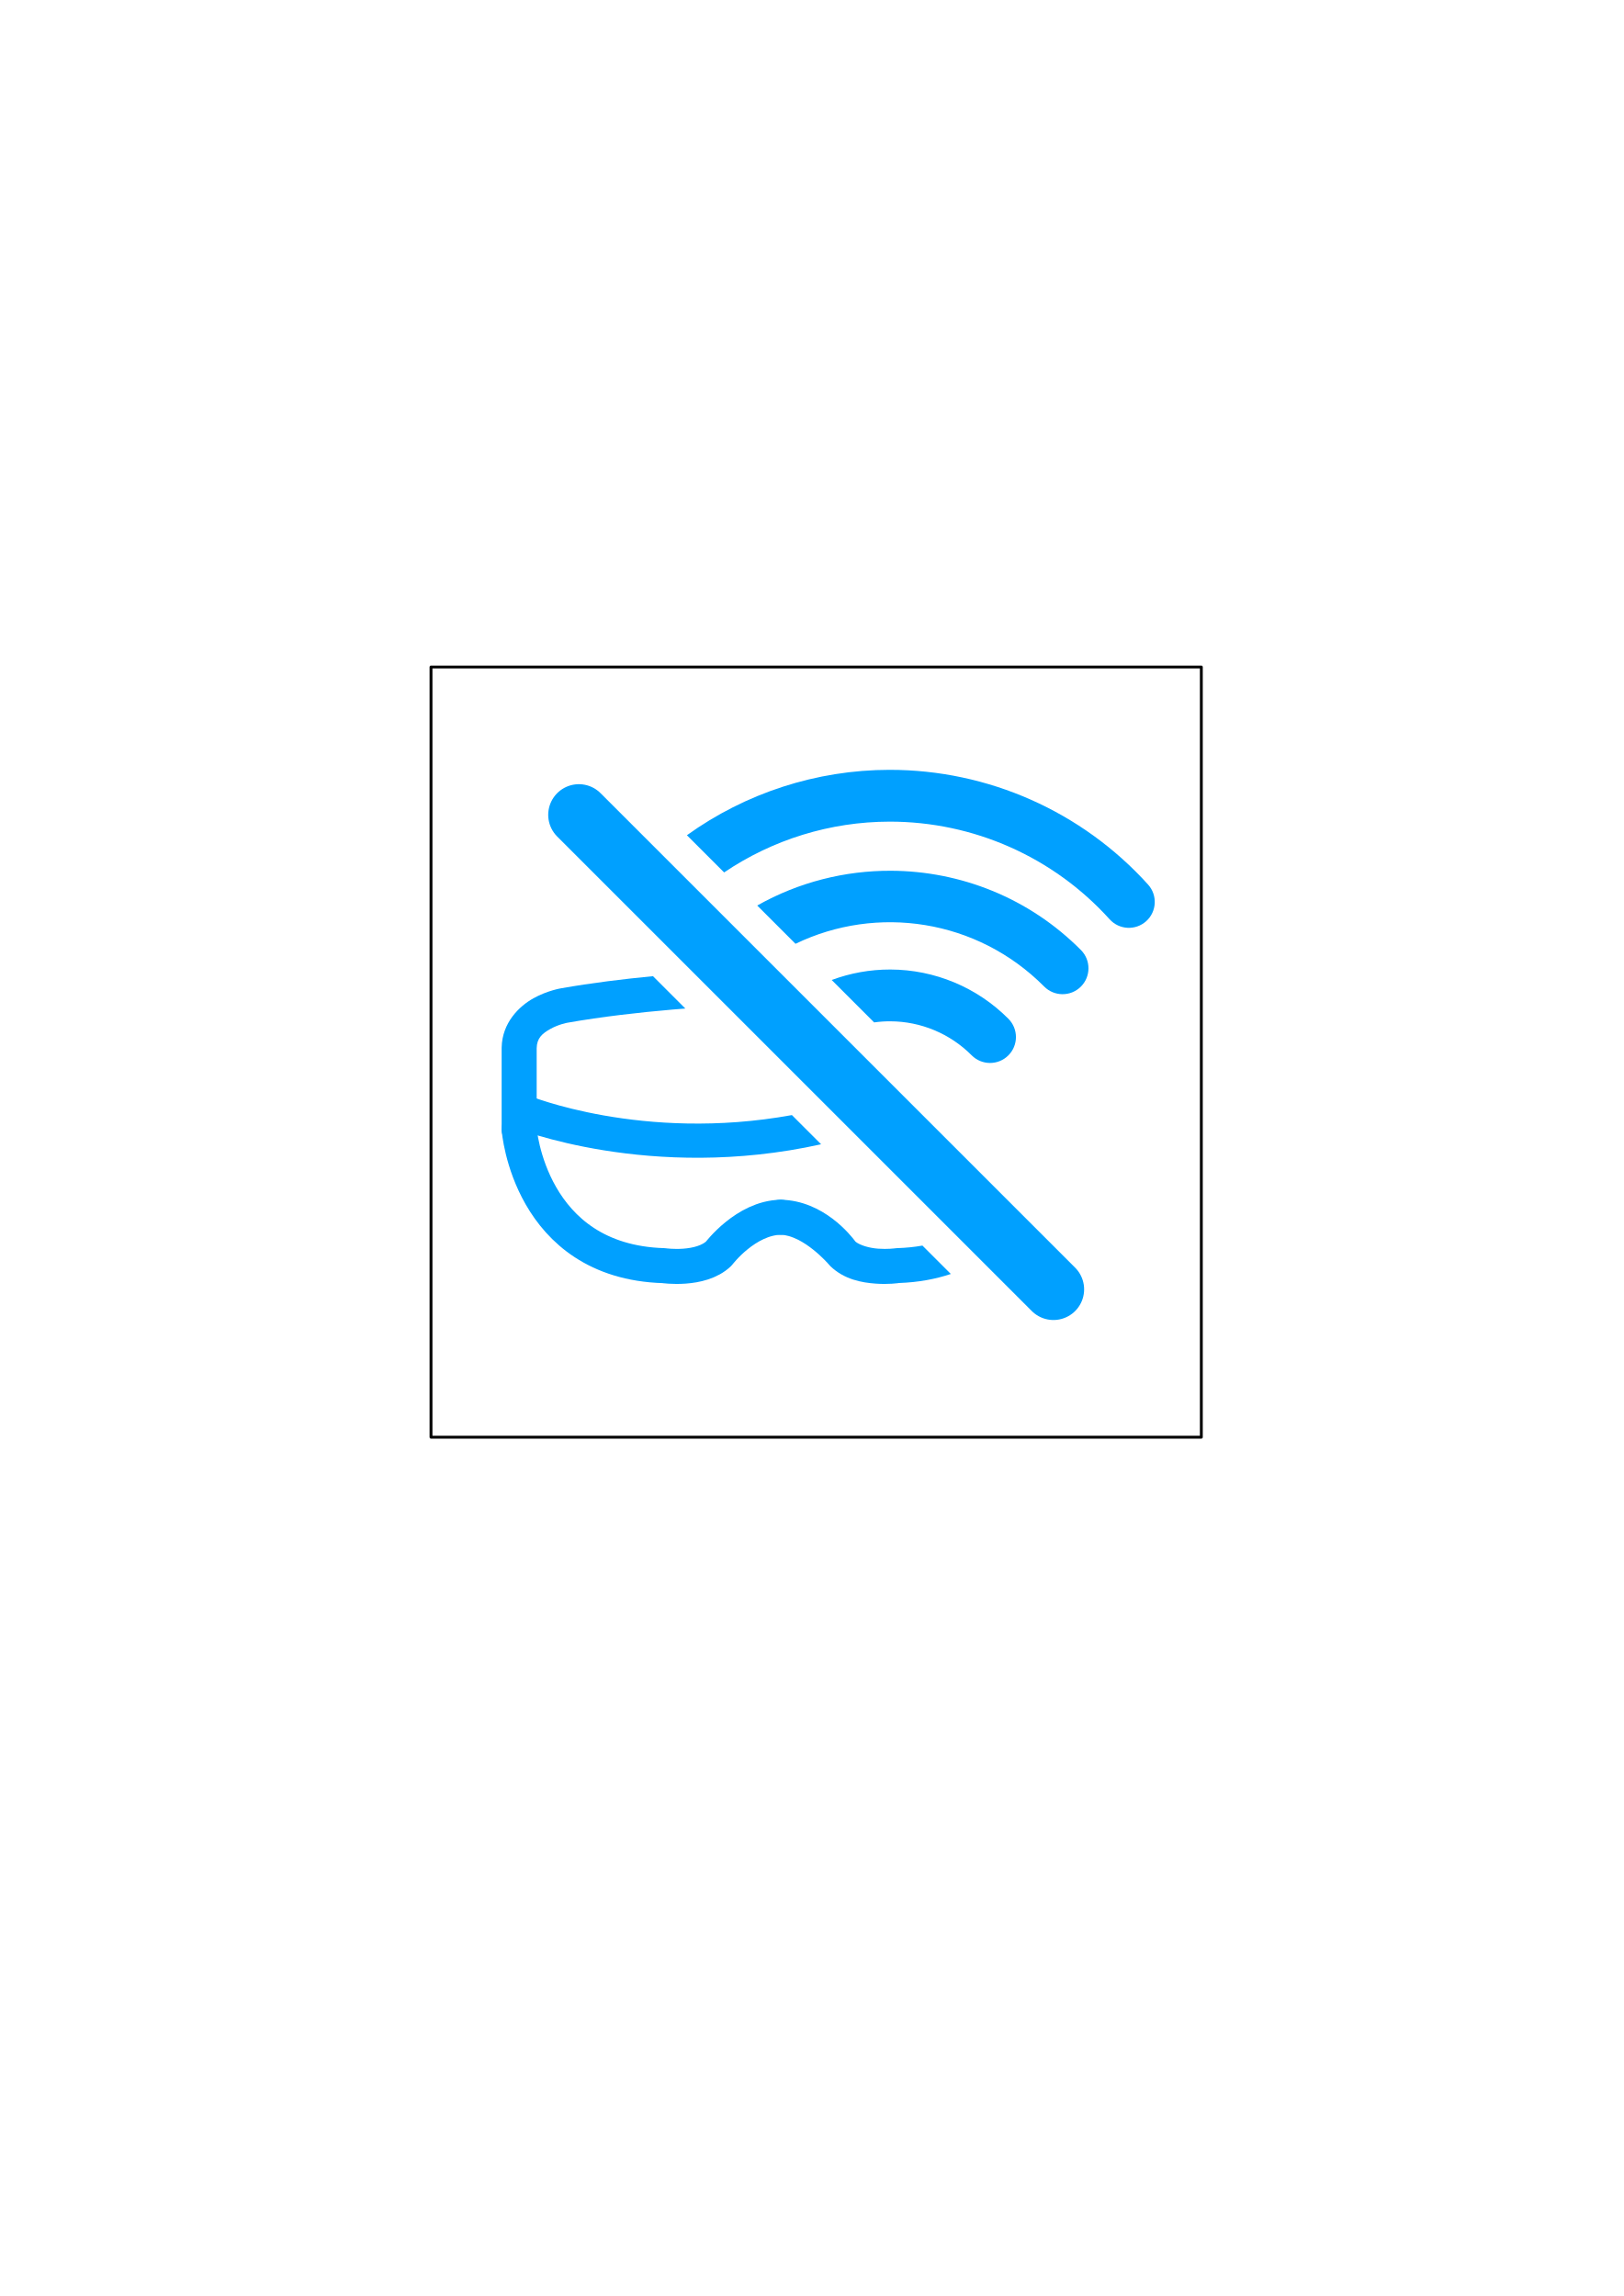
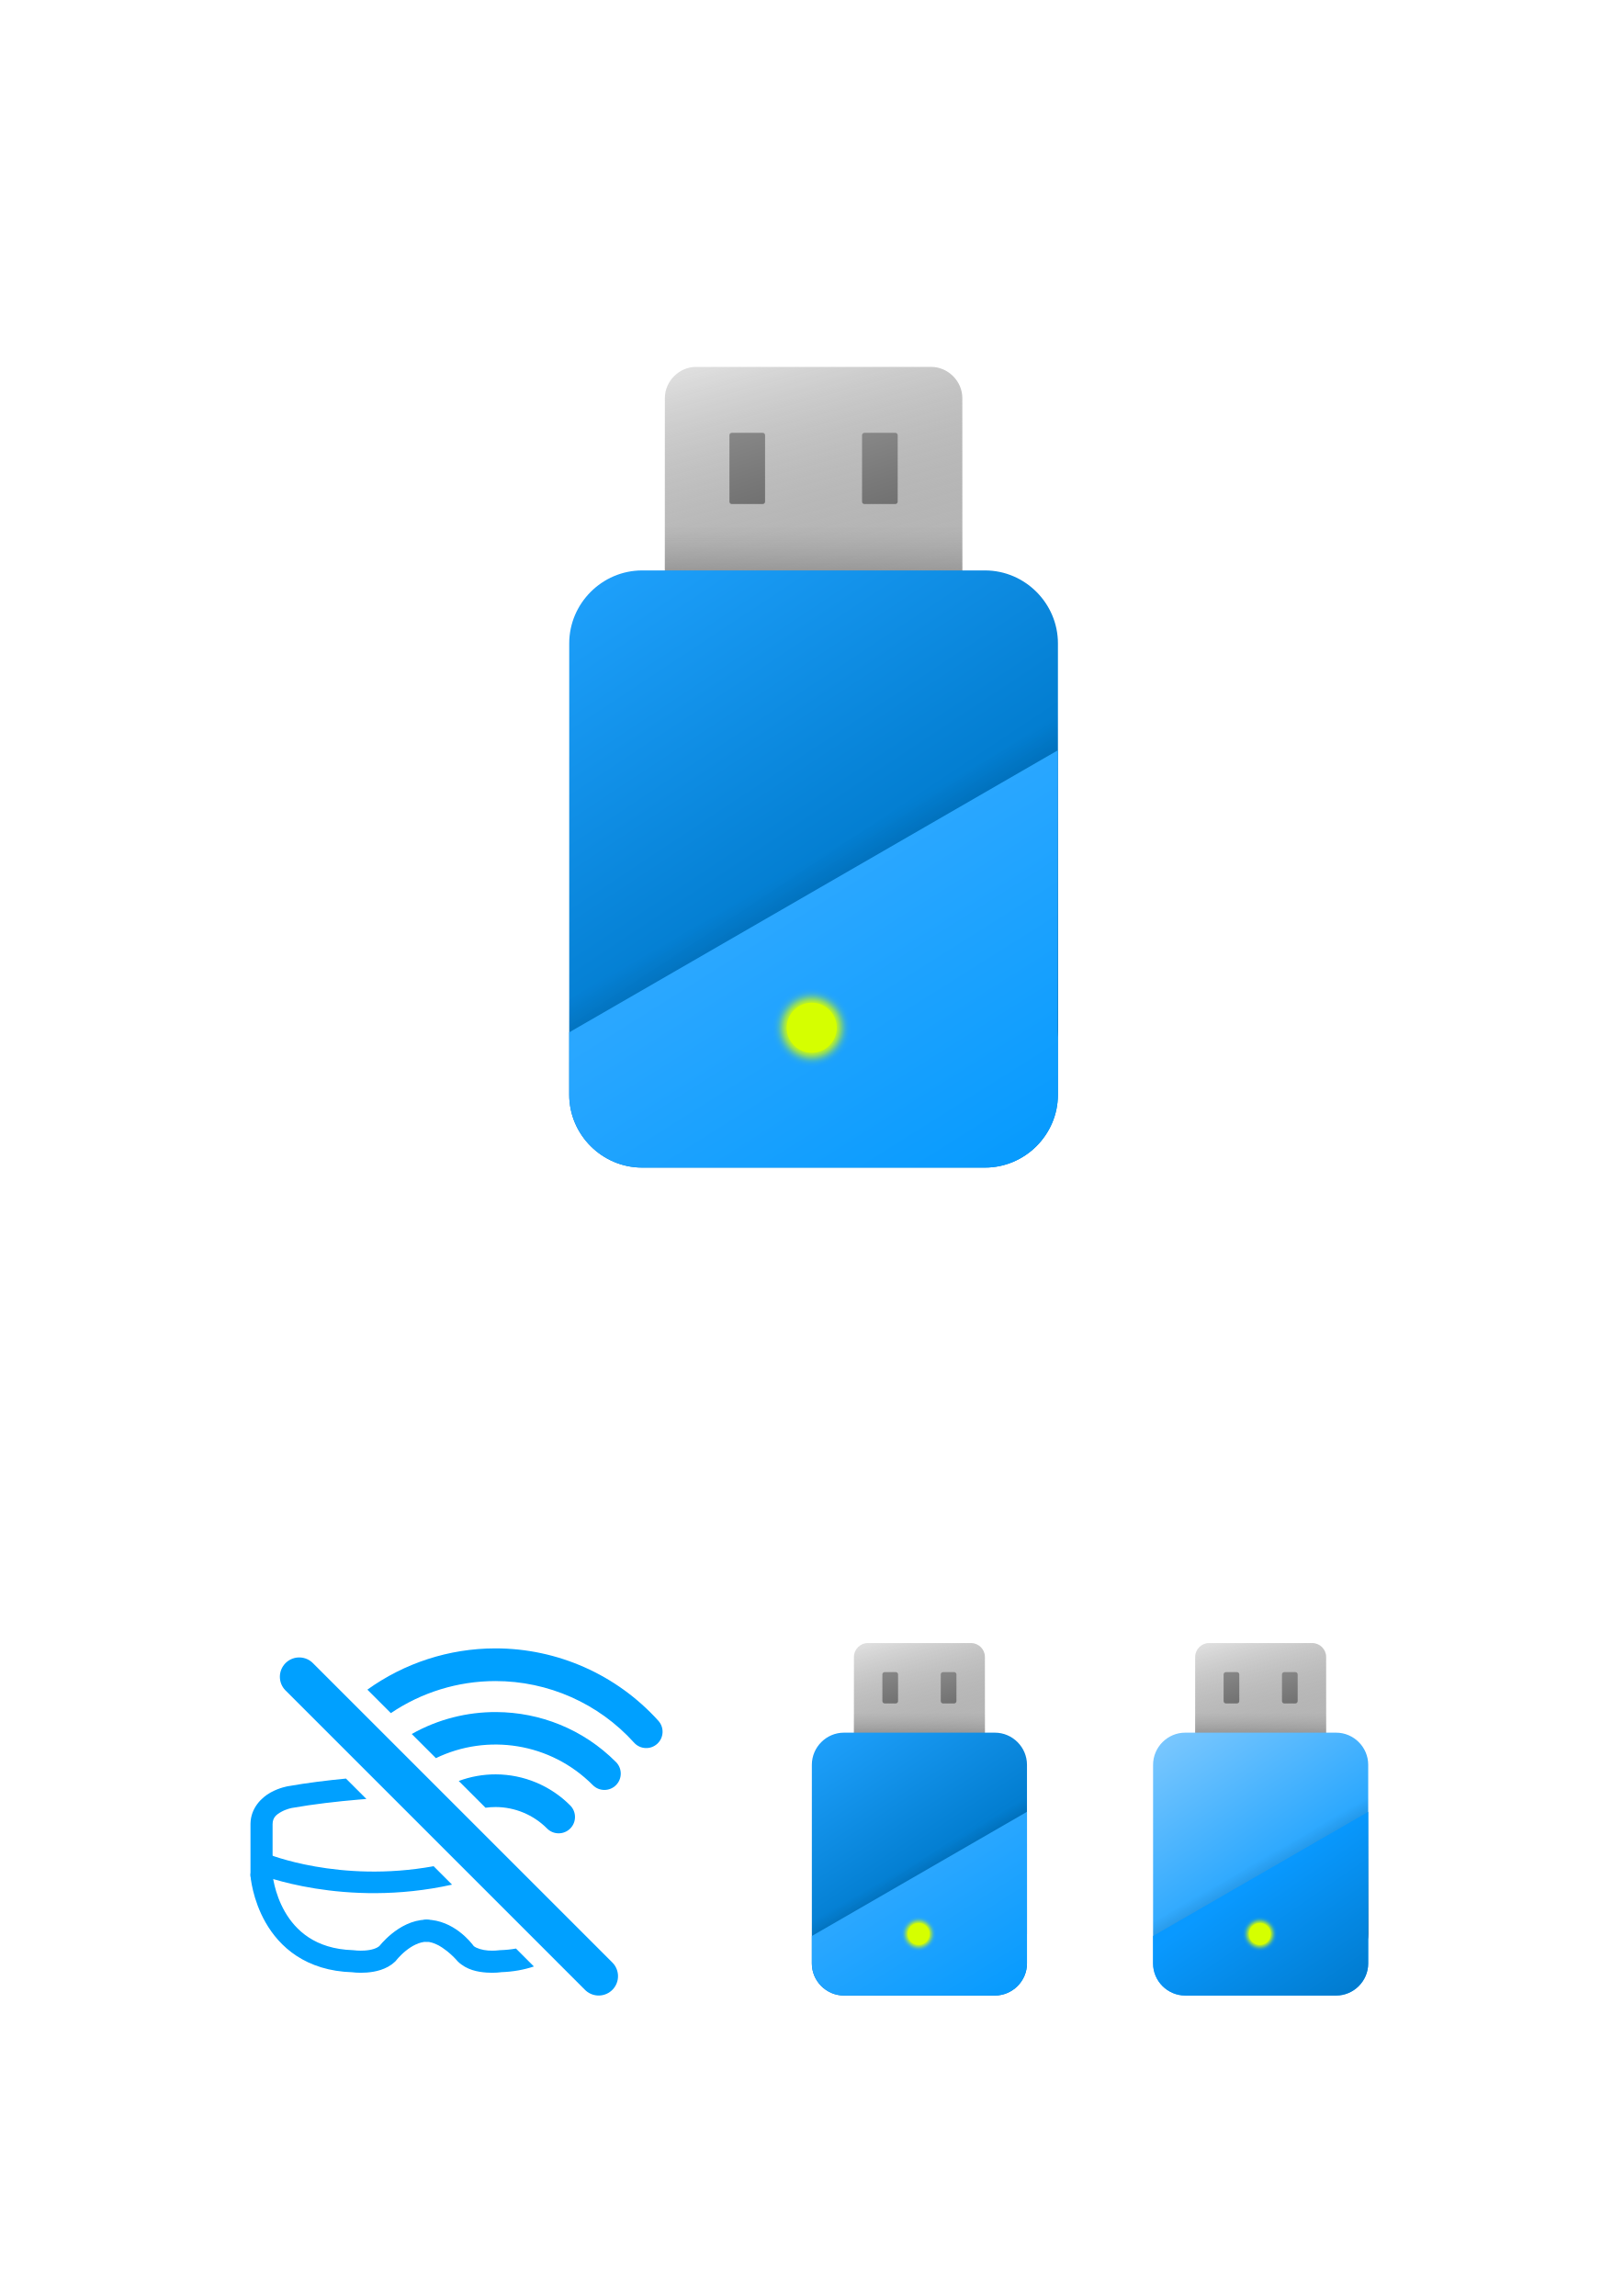
- <svg xmlns="http://www.w3.org/2000/svg" width="210mm" height="297mm" viewBox="0 0 210 297" version="1.1" id="svg5" xml:space="preserve">
-   <defs id="defs2" />
+ <svg xmlns="http://www.w3.org/2000/svg" xmlns:xlink="http://www.w3.org/1999/xlink" width="210mm" height="297mm" viewBox="0 0 210 297" version="1.1" id="svg5" xml:space="preserve">
+   <defs id="defs2">
+     <linearGradient id="linearGradient21041">
+       <stop style="stop-color:#0999ff;stop-opacity:1;" offset="0" id="stop21037" />
+       <stop style="stop-color:#0077c8;stop-opacity:1;" offset="1" id="stop21039" />
+     </linearGradient>
+     <linearGradient id="linearGradient20483">
+       <stop style="stop-color:#1ca2fe;stop-opacity:1;" offset="0" id="stop20479" />
+       <stop style="stop-color:#16a0fe;stop-opacity:1;" offset="1" id="stop20481" />
+     </linearGradient>
+     <linearGradient id="linearGradient18890">
+       <stop style="stop-color:#0e8ce3;stop-opacity:1;" offset="0" id="stop18886" />
+       <stop style="stop-color:#0c8ae0;stop-opacity:1;" offset="1" id="stop18888" />
+     </linearGradient>
+     <linearGradient id="linearGradient17151">
+       <stop style="stop-color:#81cafe;stop-opacity:1;" offset="0" id="stop17147" />
+       <stop style="stop-color:#25a5fe;stop-opacity:1;" offset="1" id="stop17149" />
+     </linearGradient>
+     <linearGradient id="linearGradient12520">
+       <stop style="stop-color:#898989;stop-opacity:1;" offset="0" id="stop12516" />
+       <stop style="stop-color:#6f6f6f;stop-opacity:1;" offset="1" id="stop12518" />
+     </linearGradient>
+     <linearGradient id="linearGradient4295">
+       <stop style="stop-color:#2aa7ff;stop-opacity:1;" offset="0" id="stop4291" />
+       <stop style="stop-color:#0098fd;stop-opacity:1;" offset="1" id="stop4293" />
+     </linearGradient>
+     <linearGradient id="linearGradient3461">
+       <stop style="stop-color:#20a3ff;stop-opacity:1;" offset="0" id="stop3457" />
+       <stop style="stop-color:#007acc;stop-opacity:1;" offset="1" id="stop3459" />
+     </linearGradient>
+     <linearGradient id="linearGradient2351">
+       <stop style="stop-color:#1ca4ff;stop-opacity:1;" offset="0" id="stop2347" />
+       <stop style="stop-color:#007acc;stop-opacity:1;" offset="1" id="stop2349" />
+     </linearGradient>
+     <linearGradient id="linearGradient1890">
+       <stop style="stop-color:#008ff0;stop-opacity:1;" offset="0" id="stop1886" />
+       <stop style="stop-color:#007acc;stop-opacity:1;" offset="1" id="stop1888" />
+     </linearGradient>
+     <linearGradient id="linearGradient18231">
+       <stop style="stop-color:#000000;stop-opacity:1;" offset="0" id="stop18227" />
+       <stop style="stop-color:#000000;stop-opacity:0;" offset="1" id="stop18229" />
+     </linearGradient>
+     <linearGradient id="linearGradient15205">
+       <stop style="stop-color:#137dc2;stop-opacity:1;" offset="0.205" id="stop15201" />
+       <stop style="stop-color:#bde2fb;stop-opacity:1;" offset="1" id="stop15203" />
+     </linearGradient>
+     <linearGradient id="linearGradient6334">
+       <stop style="stop-color:#bcbcbc;stop-opacity:1;" offset="0" id="stop6330" />
+       <stop style="stop-color:#6b6b6b;stop-opacity:0;" offset="1" id="stop6332" />
+     </linearGradient>
+     <linearGradient id="linearGradient4629">
+       <stop style="stop-color:#dedede;stop-opacity:1;" offset="0" id="stop4625" />
+       <stop style="stop-color:#dedede;stop-opacity:0;" offset="1" id="stop4627" />
+     </linearGradient>
+     <linearGradient id="linearGradient3099">
+       <stop style="stop-color:#000000;stop-opacity:1;" offset="0" id="stop3095" />
+       <stop style="stop-color:#7e7e7e;stop-opacity:0;" offset="1" id="stop3097" />
+     </linearGradient>
+     <radialGradient xlink:href="#linearGradient4629" id="radialGradient4631" cx="140.419" cy="224.319" fx="140.419" fy="224.319" r="4.694" gradientTransform="matrix(1,0,0,0.8319123,0,37.70532)" gradientUnits="userSpaceOnUse" />
+     <linearGradient xlink:href="#linearGradient15205" id="linearGradient15599" gradientUnits="userSpaceOnUse" x1="115.795" y1="241.133" x2="131.221" y2="241.133" />
+     <filter style="color-interpolation-filters:sRGB" id="filter8758" x="-0.184" y="-0.184" width="1.369" height="1.369">
+       <feGaussianBlur stdDeviation="0.144" id="feGaussianBlur8760" />
+     </filter>
+     <linearGradient xlink:href="#linearGradient6334" id="linearGradient8788" gradientUnits="userSpaceOnUse" gradientTransform="translate(6.216473,0.6850409)" x1="129.099" y1="234.542" x2="126.584" y2="225.394" />
+     <linearGradient xlink:href="#linearGradient3099" id="linearGradient8790" gradientUnits="userSpaceOnUse" gradientTransform="matrix(1.803609,0,0,1.803609,-103.849,-193.7788)" x1="123.508" y1="234.929" x2="123.508" y2="230.291" />
+     <linearGradient xlink:href="#linearGradient3461" id="linearGradient8792" gradientUnits="userSpaceOnUse" gradientTransform="translate(17.46596,-39.30159)" x1="117.343" y1="230.296" x2="124.967" y2="241.804" />
+     <linearGradient xlink:href="#linearGradient2351" id="linearGradient8794" gradientUnits="userSpaceOnUse" x1="115.795" y1="241.133" x2="131.221" y2="241.133" />
+     <linearGradient xlink:href="#linearGradient18231" id="linearGradient8796" gradientUnits="userSpaceOnUse" gradientTransform="translate(-22.01425,-25.54134)" x1="130.187" y1="268.839" x2="124.322" y2="258.681" />
+     <linearGradient xlink:href="#linearGradient18231" id="linearGradient8798" gradientUnits="userSpaceOnUse" x1="121.95" y1="263.251" x2="124.392" y2="258.662" />
+     <linearGradient xlink:href="#linearGradient4295" id="linearGradient8800" gradientUnits="userSpaceOnUse" gradientTransform="translate(-4.326245,-11.78687)" x1="123.576" y1="258.056" x2="130.429" y2="268.931" />
+     <linearGradient xlink:href="#linearGradient1890" id="linearGradient8802" gradientUnits="userSpaceOnUse" x1="123.229" y1="254.623" x2="130.873" y2="268.229" />
+     <linearGradient xlink:href="#linearGradient12520" id="linearGradient12522" x1="142.362" y1="226.585" x2="143.197" y2="229.297" gradientUnits="userSpaceOnUse" gradientTransform="matrix(1.803609,0,0,1.803609,-142.3745,-192.8103)" />
+     <linearGradient xlink:href="#linearGradient12520" id="linearGradient12595" gradientUnits="userSpaceOnUse" x1="142.362" y1="226.585" x2="143.197" y2="229.297" gradientTransform="matrix(1.803609,0,0,1.803609,-134.8244,-192.8103)" />
+     <linearGradient xlink:href="#linearGradient6334" id="linearGradient16837" gradientUnits="userSpaceOnUse" gradientTransform="translate(6.216473,0.6850409)" x1="129.099" y1="234.542" x2="126.584" y2="225.394" />
+     <linearGradient xlink:href="#linearGradient3099" id="linearGradient16839" gradientUnits="userSpaceOnUse" gradientTransform="matrix(1.803609,0,0,1.803609,-59.71658,-193.7788)" x1="123.508" y1="234.929" x2="123.508" y2="230.291" />
+     <linearGradient xlink:href="#linearGradient17151" id="linearGradient16841" gradientUnits="userSpaceOnUse" gradientTransform="translate(17.46596,-39.30159)" x1="117.343" y1="230.296" x2="124.967" y2="241.804" />
+     <linearGradient xlink:href="#linearGradient20483" id="linearGradient16843" gradientUnits="userSpaceOnUse" x1="115.795" y1="241.133" x2="131.221" y2="241.133" />
+     <linearGradient xlink:href="#linearGradient18231" id="linearGradient16845" gradientUnits="userSpaceOnUse" gradientTransform="translate(-22.01425,-25.54134)" x1="130.187" y1="268.839" x2="124.322" y2="258.681" />
+     <linearGradient xlink:href="#linearGradient18231" id="linearGradient16847" gradientUnits="userSpaceOnUse" x1="121.95" y1="263.251" x2="124.392" y2="258.662" />
+     <linearGradient xlink:href="#linearGradient21041" id="linearGradient16849" gradientUnits="userSpaceOnUse" gradientTransform="translate(-4.326245,-11.78687)" x1="123.576" y1="258.056" x2="130.511" y2="268.146" />
+     <linearGradient xlink:href="#linearGradient18890" id="linearGradient16851" gradientUnits="userSpaceOnUse" x1="123.229" y1="254.623" x2="130.873" y2="268.229" />
+     <linearGradient xlink:href="#linearGradient12520" id="linearGradient16853" gradientUnits="userSpaceOnUse" x1="142.362" y1="226.585" x2="143.197" y2="229.297" gradientTransform="matrix(1.803609,0,0,1.803609,-98.24203,-192.8103)" />
+     <linearGradient xlink:href="#linearGradient12520" id="linearGradient16855" gradientUnits="userSpaceOnUse" gradientTransform="matrix(1.803609,0,0,1.803609,-90.69189,-192.8103)" x1="142.362" y1="226.585" x2="143.197" y2="229.297" />
+     <linearGradient xlink:href="#linearGradient12520" id="linearGradient22550" gradientUnits="userSpaceOnUse" gradientTransform="matrix(1.803609,0,0,1.803609,-157.203,-329.3353)" x1="142.362" y1="226.585" x2="143.197" y2="229.297" />
+     <linearGradient xlink:href="#linearGradient12520" id="linearGradient22552" gradientUnits="userSpaceOnUse" gradientTransform="matrix(1.803609,0,0,1.803609,-164.7531,-329.3353)" x1="142.362" y1="226.585" x2="143.197" y2="229.297" />
+     <linearGradient xlink:href="#linearGradient4295" id="linearGradient22554" gradientUnits="userSpaceOnUse" gradientTransform="translate(-4.326245,-11.78687)" x1="123.576" y1="258.056" x2="130.429" y2="268.931" />
+     <linearGradient xlink:href="#linearGradient1890" id="linearGradient22556" gradientUnits="userSpaceOnUse" x1="123.229" y1="254.623" x2="130.873" y2="268.229" />
+     <linearGradient xlink:href="#linearGradient18231" id="linearGradient22558" gradientUnits="userSpaceOnUse" gradientTransform="translate(-22.01425,-25.54134)" x1="130.187" y1="268.839" x2="124.322" y2="258.681" />
+     <linearGradient xlink:href="#linearGradient18231" id="linearGradient22560" gradientUnits="userSpaceOnUse" x1="121.95" y1="263.251" x2="124.392" y2="258.662" />
+     <linearGradient xlink:href="#linearGradient3461" id="linearGradient22562" gradientUnits="userSpaceOnUse" gradientTransform="translate(17.46596,-39.30159)" x1="117.343" y1="230.296" x2="124.967" y2="241.804" />
+     <linearGradient xlink:href="#linearGradient2351" id="linearGradient22564" gradientUnits="userSpaceOnUse" x1="115.795" y1="241.133" x2="131.221" y2="241.133" />
+     <linearGradient xlink:href="#linearGradient3099" id="linearGradient22566" gradientUnits="userSpaceOnUse" gradientTransform="matrix(1.803609,0,0,1.803609,-126.2276,-330.3038)" x1="123.508" y1="234.929" x2="123.508" y2="230.291" />
+     <linearGradient xlink:href="#linearGradient6334" id="linearGradient22568" gradientUnits="userSpaceOnUse" gradientTransform="translate(6.216473,0.6850409)" x1="129.099" y1="234.542" x2="126.584" y2="225.394" />
+   </defs>
  <g id="layer1">
-     <path id="path7508" style="color:#000000;fill:#00a0ff;stroke-linecap:round;stroke-linejoin:round;-inkscape-stroke:none" d="M 84.454 126.274 C 80.614 126.643 76.508 127.145 72.588 127.838 C 72.573 127.84 70.815 128.118 68.988 129.135 C 67.153 130.156 64.943 132.289 64.881 135.504 A 2.265 2.265 0 0 0 64.879 135.549 L 64.879 146.068 A 2.265 2.265 0 0 0 67.145 148.334 A 2.265 2.265 0 0 0 69.41 146.068 L 69.41 135.592 C 69.435 134.286 70.136 133.681 71.192 133.094 C 72.247 132.506 73.342 132.305 73.342 132.305 A 2.265 2.265 0 0 0 73.365 132.3 C 77.831 131.511 82.649 130.964 86.984 130.592 C 87.55 130.543 88.092 130.502 88.639 130.459 L 84.454 126.274 z " />
-     <path style="fill:none;fill-opacity:1;stroke:#00a0ff;stroke-width:4.53;stroke-linecap:round;stroke-linejoin:round;stroke-dasharray:none;stroke-opacity:1" d="m 67.145,146.068 c 0,0 1.3,17.128 18.693,17.65 0,0 4.782,0.696 7.129,-1.565 0,0 3.478,-4.608 7.999,-4.695" id="path7888" />
-     <path id="path7900" style="color:#000000;fill:#00a0ff;stroke-linecap:round;stroke-linejoin:round;-inkscape-stroke:none" d="M 102.422 144.242 C 83.049 147.762 68.348 141.707 68.348 141.707 A 2.265 2.265 0 0 0 65.394 142.947 A 2.265 2.265 0 0 0 66.637 145.9 C 66.637 145.9 84.065 152.937 106.198 148.018 L 102.422 144.242 z " />
-     <path id="path13813" style="color:#000000;fill:#00a0ff;stroke-linecap:round;stroke-linejoin:round;-inkscape-stroke:none" d="M 107.568 126.767 L 113.053 132.253 C 113.74 132.158 114.435 132.109 115.137 132.111 C 119.094 132.122 122.88 133.705 125.67 136.512 A 3.35 3.35 0 0 0 130.408 136.526 A 3.35 3.35 0 0 0 130.422 131.787 C 126.381 127.722 120.886 125.428 115.154 125.412 C 112.54 125.405 109.973 125.873 107.568 126.767 z " />
-     <path id="path13816" style="color:#000000;fill:#00a0ff;stroke-linecap:round;stroke-linejoin:round;-inkscape-stroke:none" d="M 97.935 117.135 L 102.886 122.086 C 113.392 117.01 126.35 118.864 135.051 127.617 A 3.35 3.35 0 0 0 139.787 127.631 A 3.35 3.35 0 0 0 139.803 122.893 C 133.054 116.103 124.168 112.681 115.267 112.637 C 109.283 112.607 103.291 114.107 97.935 117.135 z " />
-     <path id="path13819" style="color:#000000;fill:#00a0ff;stroke-linecap:round;stroke-linejoin:round;-inkscape-stroke:none" d="m 115.049,99.582 c -9.484,0.01 -18.635,3.016 -26.208,8.459 l 4.813,4.813 c 6.263,-4.235 13.7,-6.562 21.401,-6.57 10.849,-0.011 21.188,4.577 28.457,12.631 a 3.35,3.35 0 0 0 4.733,0.242 3.35,3.35 0 0 0 0.242,-4.73 c -8.538,-9.46 -20.694,-14.856 -33.438,-14.844 z" />
-     <rect style="fill:none;stroke:#000000;stroke-width:0.37;stroke-linecap:round;stroke-linejoin:round;stroke-opacity:1" id="rect234" width="99.63" height="99.63" x="55.743" y="86.28" />
-     <path style="fill:none;fill-opacity:1;stroke:#00a0ff;stroke-width:7.93;stroke-linecap:round;stroke-linejoin:round;stroke-dasharray:none;stroke-opacity:1" d="m 74.867,105.404 61.382,61.382" id="path5611" />
-     <path id="path13748" style="color:#000000;fill:#00a0ff;stroke-linecap:round;stroke-linejoin:round;-inkscape-stroke:none" d="M 119.302 161.122 C 118.295 161.302 117.207 161.418 116.025 161.453 A 2.265 2.265 0 0 0 115.768 161.476 C 115.768 161.476 114.801 161.613 113.574 161.523 C 112.43 161.44 111.242 161.089 110.652 160.623 C 110.063 159.818 106.514 155.299 101.01 155.193 A 2.265 2.265 0 0 0 98.701 157.414 A 2.265 2.265 0 0 0 100.922 159.723 C 103.927 159.78 107.156 163.518 107.156 163.518 A 2.265 2.265 0 0 0 107.394 163.785 C 109.205 165.529 111.493 165.915 113.244 166.043 C 114.922 166.166 116.172 165.979 116.285 165.963 C 118.781 165.876 121.004 165.455 122.975 164.795 L 119.302 161.122 z " />
+     <g id="g22229" transform="matrix(1.803609,0,0,1.803609,-78.90886,-196.2543)" style="fill:#dedede;fill-opacity:1">
+       <path style="color:#000000;fill:#dedede;fill-opacity:1;stroke-linecap:square;-inkscape-stroke:none;paint-order:markers stroke fill" d="m 130.439,226.654 c -0.534,0 -0.984,0.451 -0.984,0.984 v 5.844 c 0,0.534 0.451,0.984 0.984,0.984 h 7.42 c 0.534,0 0.984,-0.451 0.984,-0.984 v -5.844 c 0,-0.534 -0.451,-0.984 -0.984,-0.984 z" id="path22227" />
+     </g>
+     <g id="g22087" transform="matrix(1.803609,0,0,1.803609,-123.0405,-196.2543)" style="fill:#dedede;fill-opacity:1">
+       <path style="color:#000000;fill:#dedede;fill-opacity:1;stroke-linecap:square;-inkscape-stroke:none;paint-order:markers stroke fill" d="m 130.439,226.654 c -0.534,0 -0.984,0.451 -0.984,0.984 v 5.844 c 0,0.534 0.451,0.984 0.984,0.984 h 7.42 c 0.534,0 0.984,-0.451 0.984,-0.984 v -5.844 c 0,-0.534 -0.451,-0.984 -0.984,-0.984 z" id="path22085" />
+     </g>
+     <rect style="fill:none;stroke:none;stroke-width:0.392;stroke-linecap:round;stroke-linejoin:round;stroke-opacity:1" id="rect234" width="105.672" height="105.672" x="52.386" y="46.676" />
+     <g id="rect3891" style="fill:url(#radialGradient4631);fill-opacity:1;stroke:none;stroke-opacity:1" transform="translate(-0.7070033,1.198832)" />
+     <g id="g15595" transform="translate(38.15802,55.26698)" style="fill:url(#linearGradient15599);fill-opacity:1;stroke:none" />
+     <g id="g2182" transform="translate(6.298911,30.79671)" style="fill:#dedede;fill-opacity:1" />
+     <g id="g8766" transform="matrix(1.803609,0,0,1.803609,-123.0405,-196.2543)" style="fill:#dedede;fill-opacity:1">
+       <path style="color:#000000;fill:url(#linearGradient8788);fill-opacity:1;stroke-linecap:square;-inkscape-stroke:none;paint-order:markers stroke fill" d="m 130.439,226.654 c -0.534,0 -0.984,0.451 -0.984,0.984 v 5.844 c 0,0.534 0.451,0.984 0.984,0.984 h 7.42 c 0.534,0 0.984,-0.451 0.984,-0.984 v -5.844 c 0,-0.534 -0.451,-0.984 -0.984,-0.984 z" id="path8764" />
+     </g>
+     <rect style="fill:url(#linearGradient8790);fill-opacity:1;stroke:none;stroke-width:2.672;stroke-linecap:square;stroke-linejoin:miter;stroke-dasharray:none;stroke-opacity:1;paint-order:markers stroke fill" id="rect8768" width="16.935" height="11.62" x="110.443" y="218.321" rx="0.3" ry="0.3" />
+     <g id="g8772" transform="matrix(1.803609,0,0,1.803609,-135.3504,-122.8936)" style="fill:url(#linearGradient8794);fill-opacity:1;stroke:none">
+       <path style="color:#000000;fill:url(#linearGradient8792);fill-opacity:1;stroke:none;stroke-linecap:square;-inkscape-stroke:none;paint-order:markers stroke fill" d="m 135.562,192.405 c -1.263,0 -2.301,1.04 -2.301,2.303 v 14.248 c 0,1.263 1.038,2.301 2.301,2.301 h 10.824 c 1.263,0 2.301,-1.038 2.301,-2.301 v -14.248 c 0,-1.263 -1.038,-2.303 -2.301,-2.303 z" id="path8770" />
+     </g>
+     <g id="g8776" transform="matrix(1.803609,0,0,1.803609,-64.14361,-180.8531)" style="fill:url(#linearGradient8798);fill-opacity:1">
+       <path style="color:#000000;fill:url(#linearGradient8796);fill-opacity:1;stroke-linecap:square;-inkscape-stroke:none;paint-order:markers stroke fill" d="m 109.206,228.101 c -5.142,2.968 -10.284,5.937 -15.426,8.906 v 1.969 c 0,1.263 1.038,2.301 2.301,2.301 h 10.824 c 1.263,0 2.301,-1.038 2.301,-2.301 z" id="path8774" />
+     </g>
+     <g id="g8780" style="fill:url(#linearGradient8802);fill-opacity:1" transform="matrix(1.803609,0,0,1.803609,-96.04587,-201.8452)">
+       <path style="color:#000000;fill:url(#linearGradient8800);fill-opacity:1;stroke-linecap:square;-inkscape-stroke:none;paint-order:markers stroke fill" d="m 126.894,241.856 c -5.142,2.968 -10.284,5.937 -15.426,8.906 v 1.969 c 0,1.263 1.038,2.301 2.301,2.301 h 10.824 c 1.263,0 2.301,-1.038 2.301,-2.301 z" id="path8778" />
+     </g>
+     <circle style="fill:#d5ff00;fill-opacity:1;stroke:none;stroke-width:0.425;stroke-linecap:square;stroke-opacity:1;paint-order:markers stroke fill;filter:url(#filter8758)" id="circle8782" cx="144.81" cy="245.607" r="0.934" transform="matrix(1.803609,0,0,1.803609,-142.3745,-192.8103)" />
+     <circle style="fill:#d5ff00;fill-opacity:1;stroke:none;stroke-width:0.648;stroke-linecap:square;stroke-opacity:1;paint-order:markers stroke fill" id="circle8784" cx="118.807" cy="250.168" r="1.424" />
+     <rect style="fill:url(#linearGradient12522);fill-opacity:1;stroke:none;stroke-width:2.222;stroke-linecap:square;stroke-opacity:1;paint-order:markers stroke fill" id="rect12506" width="2.028" height="4.054" x="114.122" y="216.295" rx="0.3" ry="0.3" />
+     <rect style="fill:url(#linearGradient12595);fill-opacity:1;stroke:none;stroke-width:2.222;stroke-linecap:square;stroke-opacity:1;paint-order:markers stroke fill" id="rect12593" width="2.028" height="4.054" x="121.672" y="216.295" rx="0.3" ry="0.3" />
+     <path id="path12716" style="color:#000000;fill:#00a0ff;stroke-width:0.631;stroke-linecap:round;stroke-linejoin:round;-inkscape-stroke:none" d="m 44.747,230.068 c -2.423,0.233 -5.014,0.549 -7.487,0.987 -0.01,0.001 -1.118,0.177 -2.271,0.818 -1.158,0.644 -2.553,1.99 -2.592,4.019 a 1.429,1.429 0 0 0 -0.001,0.028 v 6.637 a 1.429,1.429 0 0 0 1.43,1.43 1.429,1.429 0 0 0 1.429,-1.43 v -6.61 c 0.016,-0.824 0.458,-1.206 1.124,-1.576 0.666,-0.371 1.357,-0.498 1.357,-0.498 a 1.429,1.429 0 0 0 0.015,-0.003 c 2.818,-0.498 5.858,-0.843 8.593,-1.078 0.357,-0.031 0.699,-0.056 1.044,-0.084 z" />
+     <path style="fill:none;fill-opacity:1;stroke:#00a0ff;stroke-width:2.858;stroke-linecap:round;stroke-linejoin:round;stroke-dasharray:none;stroke-opacity:1" d="m 33.825,242.558 c 0,0 0.82,10.807 11.795,11.136 0,0 3.017,0.439 4.498,-0.987 0,0 2.194,-2.907 5.047,-2.962" id="path12718" />
+     <path id="path12720" style="color:#000000;fill:#00a0ff;stroke-width:0.631;stroke-linecap:round;stroke-linejoin:round;-inkscape-stroke:none" d="m 56.084,241.405 c -12.224,2.221 -21.5,-1.599 -21.5,-1.599 a 1.429,1.429 0 0 0 -1.863,0.783 1.429,1.429 0 0 0 0.784,1.863 c 0,0 10.996,4.44 24.961,1.336 z" />
+     <path id="path12722" style="color:#000000;fill:#00a0ff;stroke-width:0.631;stroke-linecap:round;stroke-linejoin:round;-inkscape-stroke:none" d="m 59.331,230.379 3.461,3.461 c 0.433,-0.06 0.872,-0.091 1.315,-0.089 2.497,0.007 4.886,1.005 6.646,2.776 a 2.114,2.114 0 0 0 2.99,0.009 2.114,2.114 0 0 0 0.009,-2.99 c -2.55,-2.565 -6.017,-4.012 -9.633,-4.023 -1.65,-0.004 -3.269,0.291 -4.787,0.855 z" />
+     <path id="path12724" style="color:#000000;fill:#00a0ff;stroke-width:0.631;stroke-linecap:round;stroke-linejoin:round;-inkscape-stroke:none" d="m 53.253,224.302 3.124,3.124 c 6.629,-3.203 14.805,-2.033 20.295,3.49 a 2.114,2.114 0 0 0 2.989,0.009 2.114,2.114 0 0 0 0.01,-2.99 c -4.258,-4.284 -9.865,-6.443 -15.481,-6.471 -3.776,-0.019 -7.556,0.928 -10.936,2.838 z" />
+     <path id="path12726" style="color:#000000;fill:#00a0ff;stroke-width:0.631;stroke-linecap:round;stroke-linejoin:round;-inkscape-stroke:none" d="m 64.051,213.227 c -5.984,0.006 -11.758,1.903 -16.536,5.337 l 3.037,3.037 c 3.951,-2.672 8.644,-4.141 13.503,-4.146 6.845,-0.007 13.369,2.888 17.955,7.97 a 2.114,2.114 0 0 0 2.986,0.153 2.114,2.114 0 0 0 0.153,-2.985 c -5.387,-5.969 -13.057,-9.374 -21.098,-9.366 z" />
+     <path style="fill:none;fill-opacity:1;stroke:#00a0ff;stroke-width:5.004;stroke-linecap:round;stroke-linejoin:round;stroke-dasharray:none;stroke-opacity:1" d="m 38.698,216.9 38.73,38.73" id="path12728" />
+     <path id="path12730" style="color:#000000;fill:#00a0ff;stroke-width:0.631;stroke-linecap:round;stroke-linejoin:round;-inkscape-stroke:none" d="m 66.735,252.056 c -0.635,0.114 -1.322,0.187 -2.068,0.209 a 1.429,1.429 0 0 0 -0.163,0.015 c 0,0 -0.61,0.086 -1.384,0.03 -0.722,-0.053 -1.472,-0.274 -1.844,-0.568 -0.372,-0.508 -2.611,-3.359 -6.084,-3.426 a 1.429,1.429 0 0 0 -1.457,1.401 1.429,1.429 0 0 0 1.401,1.456 c 1.896,0.036 3.934,2.395 3.934,2.395 a 1.429,1.429 0 0 0 0.15,0.169 c 1.143,1.1 2.586,1.344 3.691,1.425 1.058,0.077 1.847,-0.04 1.919,-0.051 1.575,-0.055 2.977,-0.321 4.221,-0.737 z" />
+     <g id="g16811" transform="matrix(1.803609,0,0,1.803609,-78.90886,-196.2533)" style="fill:#dedede;fill-opacity:1">
+       <path style="color:#000000;fill:url(#linearGradient16837);fill-opacity:1;stroke-linecap:square;-inkscape-stroke:none;paint-order:markers stroke fill" d="m 130.439,226.654 c -0.534,0 -0.984,0.451 -0.984,0.984 v 5.844 c 0,0.534 0.451,0.984 0.984,0.984 h 7.42 c 0.534,0 0.984,-0.451 0.984,-0.984 v -5.844 c 0,-0.534 -0.451,-0.984 -0.984,-0.984 z" id="path16809" />
+     </g>
+     <rect style="fill:url(#linearGradient16839);fill-opacity:1;stroke:none;stroke-width:2.672;stroke-linecap:square;stroke-linejoin:miter;stroke-dasharray:none;stroke-opacity:1;paint-order:markers stroke fill" id="rect16813" width="16.935" height="11.62" x="154.576" y="218.321" rx="0.3" ry="0.3" />
+     <g id="g16817" transform="matrix(1.803609,0,0,1.803609,-91.21799,-122.8936)" style="fill:url(#linearGradient16843);fill-opacity:1;stroke:none">
+       <path style="color:#000000;fill:url(#linearGradient16841);fill-opacity:1;stroke:none;stroke-linecap:square;-inkscape-stroke:none;paint-order:markers stroke fill" d="m 135.562,192.405 c -1.263,0 -2.301,1.04 -2.301,2.303 v 14.248 c 0,1.263 1.038,2.301 2.301,2.301 h 10.824 c 1.263,0 2.301,-1.038 2.301,-2.301 v -14.248 c 0,-1.263 -1.038,-2.303 -2.301,-2.303 z" id="path16815" />
+     </g>
+     <g id="g16821" transform="matrix(1.803609,0,0,1.803609,-20.01115,-180.8531)" style="fill:url(#linearGradient16847);fill-opacity:1">
+       <path style="color:#000000;fill:url(#linearGradient16845);fill-opacity:1;stroke-linecap:square;-inkscape-stroke:none;paint-order:markers stroke fill" d="m 109.206,228.101 c -5.142,2.968 -10.284,5.937 -15.426,8.906 v 1.969 c 0,1.263 1.038,2.301 2.301,2.301 h 10.824 c 1.263,0 2.301,-1.038 2.301,-2.301 z" id="path16819" />
+     </g>
+     <g id="g16825" style="fill:url(#linearGradient16851);fill-opacity:1" transform="matrix(1.803609,0,0,1.803609,-51.91341,-201.8452)">
+       <path style="color:#000000;fill:url(#linearGradient16849);fill-opacity:1;stroke-linecap:square;-inkscape-stroke:none;paint-order:markers stroke fill" d="m 126.894,241.856 c -5.142,2.968 -10.284,5.937 -15.426,8.906 v 1.969 c 0,1.263 1.038,2.301 2.301,2.301 h 10.824 c 1.263,0 2.301,-1.038 2.301,-2.301 z" id="path16823" />
+     </g>
+     <circle style="fill:#d5ff00;fill-opacity:1;stroke:none;stroke-width:0.425;stroke-linecap:square;stroke-opacity:1;paint-order:markers stroke fill;filter:url(#filter8758)" id="circle16827" cx="144.81" cy="245.607" r="0.934" transform="matrix(1.803609,0,0,1.803609,-98.24203,-192.8103)" />
+     <circle style="fill:#d5ff00;fill-opacity:1;stroke:none;stroke-width:0.648;stroke-linecap:square;stroke-opacity:1;paint-order:markers stroke fill" id="circle16829" cx="162.939" cy="250.168" r="1.424" />
+     <rect style="fill:url(#linearGradient16853);fill-opacity:1;stroke:none;stroke-width:2.222;stroke-linecap:square;stroke-opacity:1;paint-order:markers stroke fill" id="rect16831" width="2.028" height="4.054" x="158.254" y="216.295" rx="0.3" ry="0.3" />
+     <rect style="fill:url(#linearGradient16855);fill-opacity:1;stroke:none;stroke-width:2.222;stroke-linecap:square;stroke-opacity:1;paint-order:markers stroke fill" id="rect16833" width="2.028" height="4.054" x="165.805" y="216.295" rx="0.3" ry="0.3" />
+     <g id="g22585" transform="matrix(2.271779,0,0,2.271779,-114.0782,-125.2304)">
+       <g id="g22522" transform="matrix(1.803609,0,0,1.803609,-145.4191,-332.7792)" style="fill:#dedede;fill-opacity:1">
+         <path style="color:#000000;fill:#dedede;fill-opacity:1;stroke-linecap:square;-inkscape-stroke:none;paint-order:markers stroke fill" d="m 130.439,226.654 c -0.534,0 -0.984,0.451 -0.984,0.984 v 5.844 c 0,0.534 0.451,0.984 0.984,0.984 h 7.42 c 0.534,0 0.984,-0.451 0.984,-0.984 v -5.844 c 0,-0.534 -0.451,-0.984 -0.984,-0.984 z" id="path22520" />
+       </g>
+       <g id="g22526" transform="matrix(1.803609,0,0,1.803609,-145.4191,-332.7792)" style="fill:#dedede;fill-opacity:1">
+         <path style="color:#000000;fill:url(#linearGradient22568);fill-opacity:1;stroke-linecap:square;-inkscape-stroke:none;paint-order:markers stroke fill" d="m 130.439,226.654 c -0.534,0 -0.984,0.451 -0.984,0.984 v 5.844 c 0,0.534 0.451,0.984 0.984,0.984 h 7.42 c 0.534,0 0.984,-0.451 0.984,-0.984 v -5.844 c 0,-0.534 -0.451,-0.984 -0.984,-0.984 z" id="path22524" />
+       </g>
+       <rect style="fill:url(#linearGradient22566);fill-opacity:1;stroke:none;stroke-width:2.672;stroke-linecap:square;stroke-linejoin:miter;stroke-dasharray:none;stroke-opacity:1;paint-order:markers stroke fill" id="rect22528" width="16.935" height="11.62" x="88.065" y="81.797" rx="0.132" ry="0.132" />
+       <g id="g22532" transform="matrix(1.803609,0,0,1.803609,-157.729,-259.4185)" style="fill:url(#linearGradient22564);fill-opacity:1;stroke:none">
+         <path style="color:#000000;fill:url(#linearGradient22562);fill-opacity:1;stroke:none;stroke-linecap:square;-inkscape-stroke:none;paint-order:markers stroke fill" d="m 135.562,192.405 c -1.263,0 -2.301,1.04 -2.301,2.303 v 14.248 c 0,1.263 1.038,2.301 2.301,2.301 h 10.824 c 1.263,0 2.301,-1.038 2.301,-2.301 v -14.248 c 0,-1.263 -1.038,-2.303 -2.301,-2.303 z" id="path22530" />
+       </g>
+       <g id="g22536" transform="matrix(1.803609,0,0,1.803609,-86.52221,-317.3781)" style="fill:url(#linearGradient22560);fill-opacity:1">
+         <path style="color:#000000;fill:url(#linearGradient22558);fill-opacity:1;stroke-linecap:square;-inkscape-stroke:none;paint-order:markers stroke fill" d="m 109.206,228.101 c -5.142,2.968 -10.284,5.937 -15.426,8.906 v 1.969 c 0,1.263 1.038,2.301 2.301,2.301 h 10.824 c 1.263,0 2.301,-1.038 2.301,-2.301 z" id="path22534" />
+       </g>
+       <g id="g22540" style="fill:url(#linearGradient22556);fill-opacity:1" transform="matrix(1.803609,0,0,1.803609,-118.4245,-338.3702)">
+         <path style="color:#000000;fill:url(#linearGradient22554);fill-opacity:1;stroke-linecap:square;-inkscape-stroke:none;paint-order:markers stroke fill" d="m 126.894,241.856 c -5.142,2.968 -10.284,5.937 -15.426,8.906 v 1.969 c 0,1.263 1.038,2.301 2.301,2.301 h 10.824 c 1.263,0 2.301,-1.038 2.301,-2.301 z" id="path22538" />
+       </g>
+       <circle style="fill:#d5ff00;fill-opacity:1;stroke:none;stroke-width:0.425;stroke-linecap:square;stroke-opacity:1;paint-order:markers stroke fill;filter:url(#filter8758)" id="circle22542" cx="144.81" cy="245.607" r="0.934" transform="matrix(1.803609,0,0,1.803609,-164.7531,-329.3353)" />
+       <circle style="fill:#d5ff00;fill-opacity:1;stroke:none;stroke-width:0.648;stroke-linecap:square;stroke-opacity:1;paint-order:markers stroke fill" id="circle22544" cx="96.428" cy="113.643" r="1.424" />
+       <rect style="fill:url(#linearGradient22552);fill-opacity:1;stroke:none;stroke-width:2.222;stroke-linecap:square;stroke-opacity:1;paint-order:markers stroke fill" id="rect22546" width="2.028" height="4.054" x="91.743" y="79.77" rx="0.132" ry="0.132" />
+       <rect style="fill:url(#linearGradient22550);fill-opacity:1;stroke:none;stroke-width:2.222;stroke-linecap:square;stroke-opacity:1;paint-order:markers stroke fill" id="rect22548" width="2.028" height="4.054" x="99.293" y="79.77" rx="0.132" ry="0.132" />
+     </g>
  </g>
</svg>
